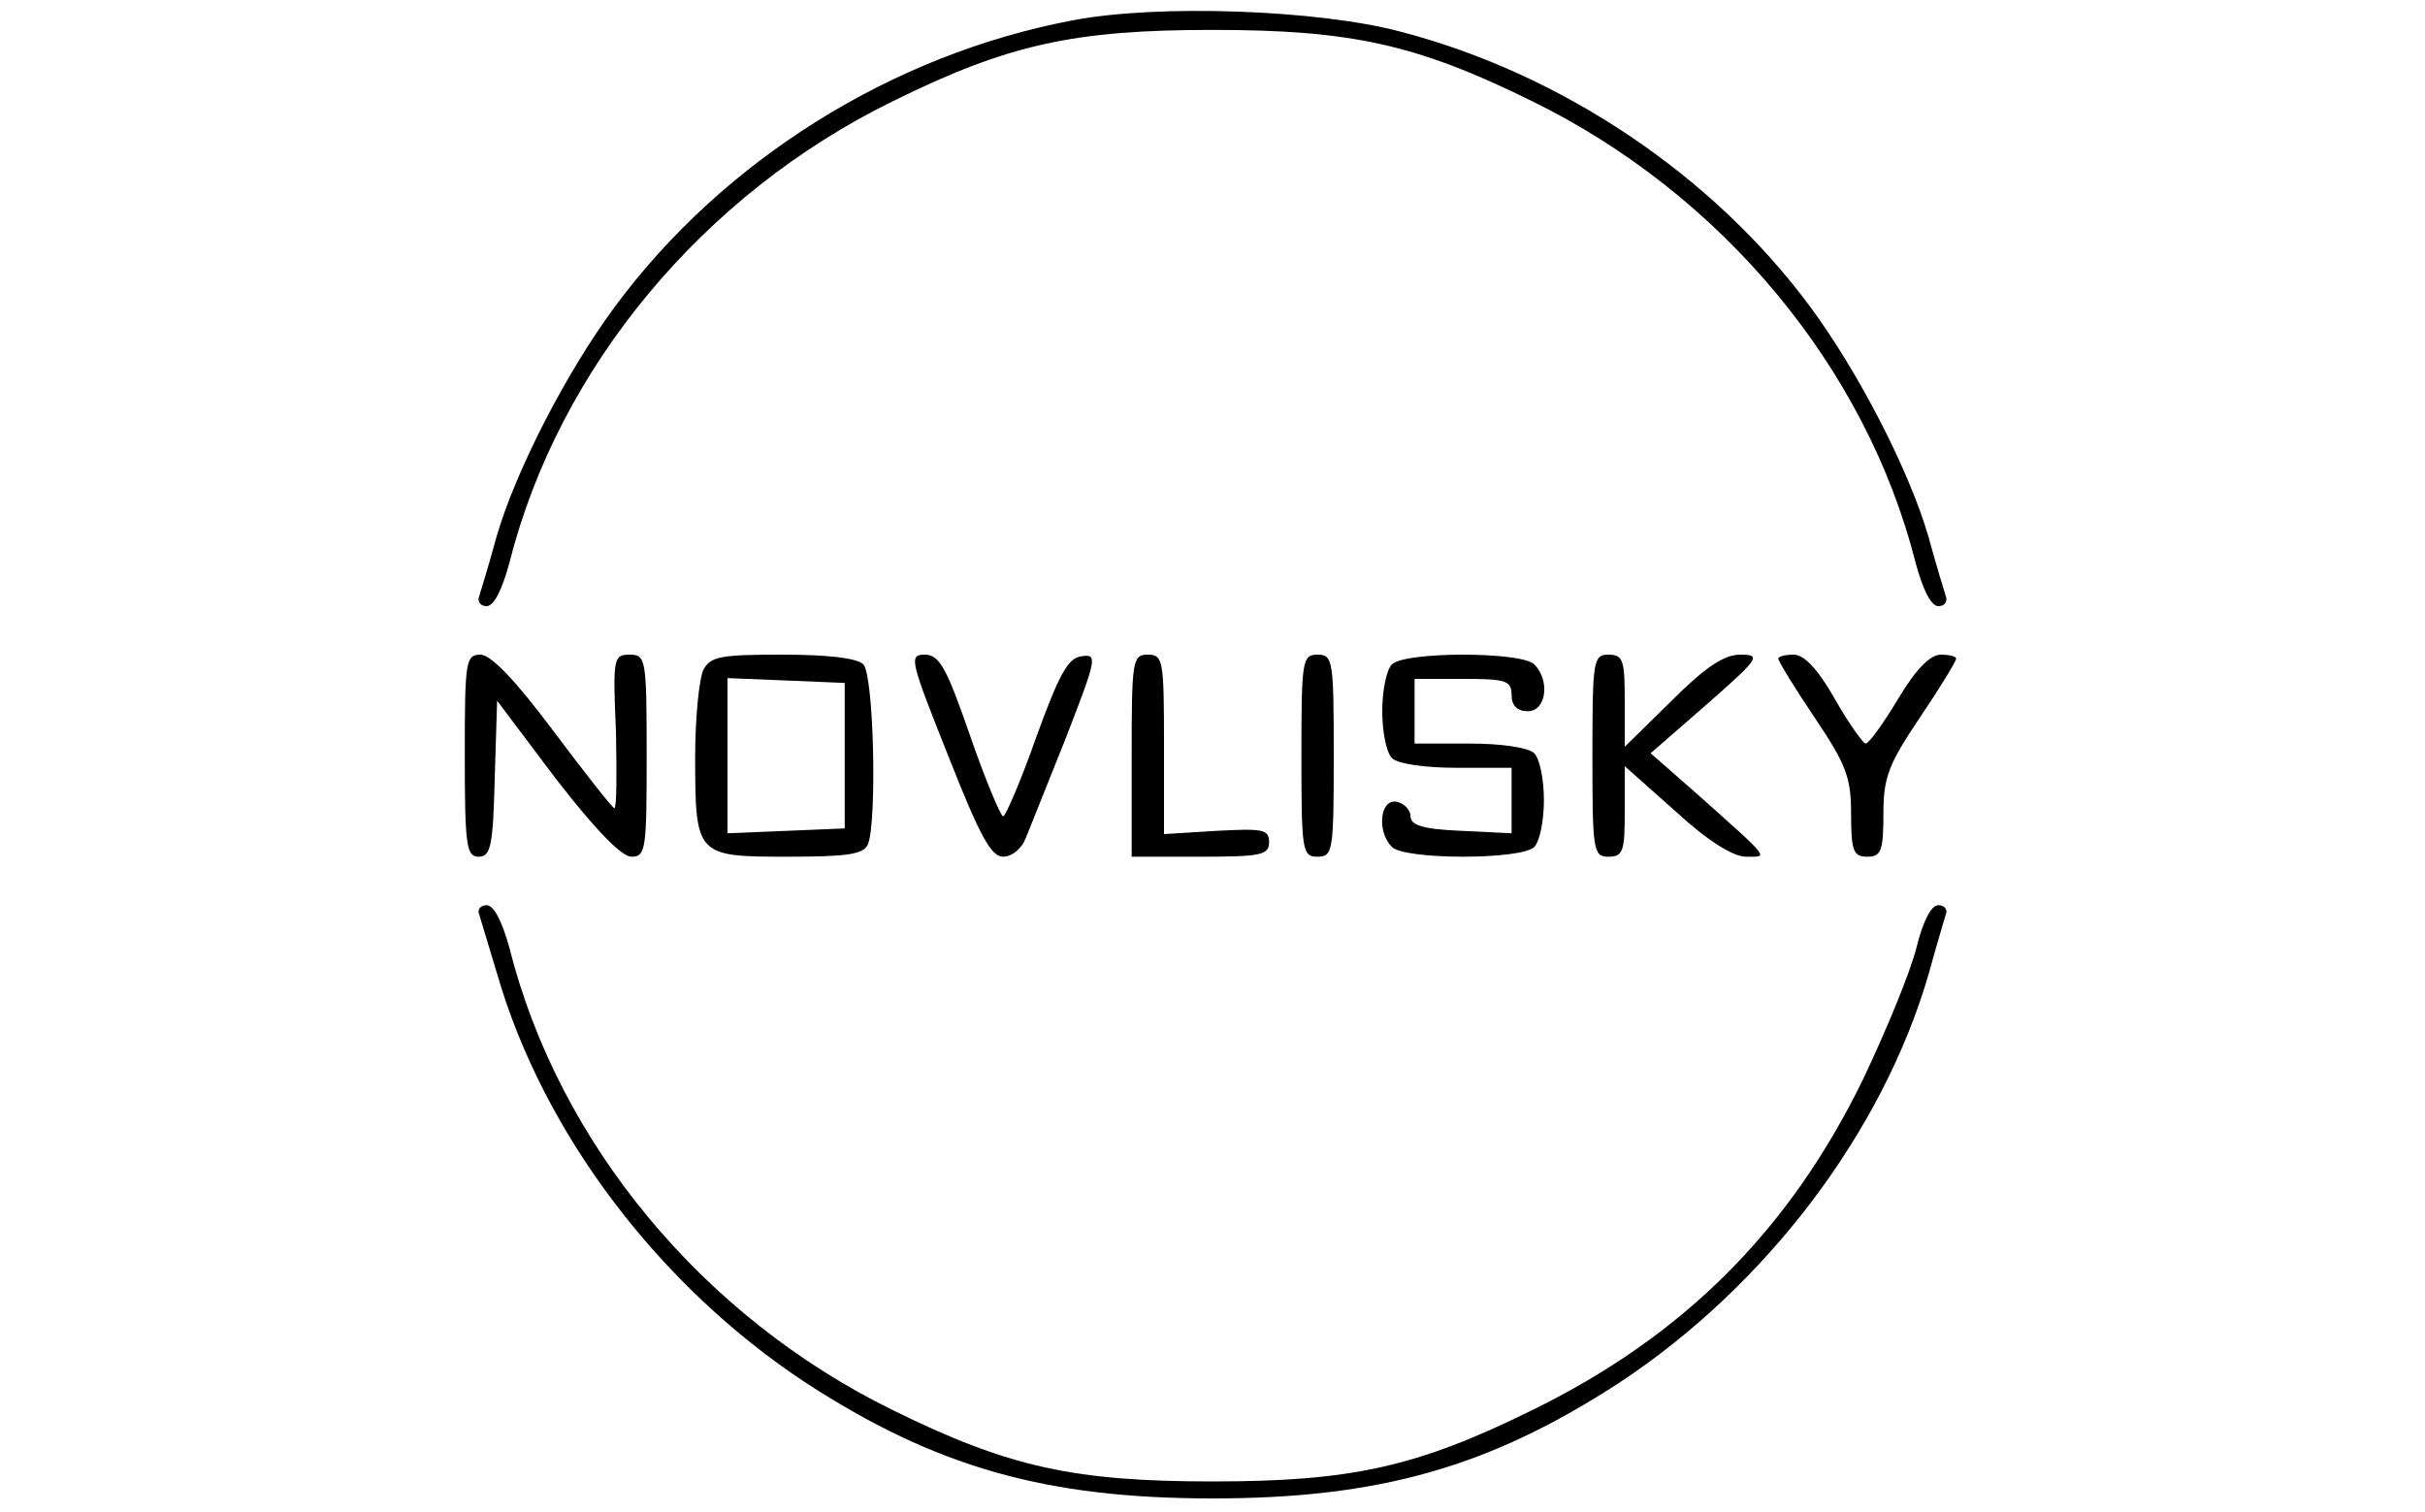
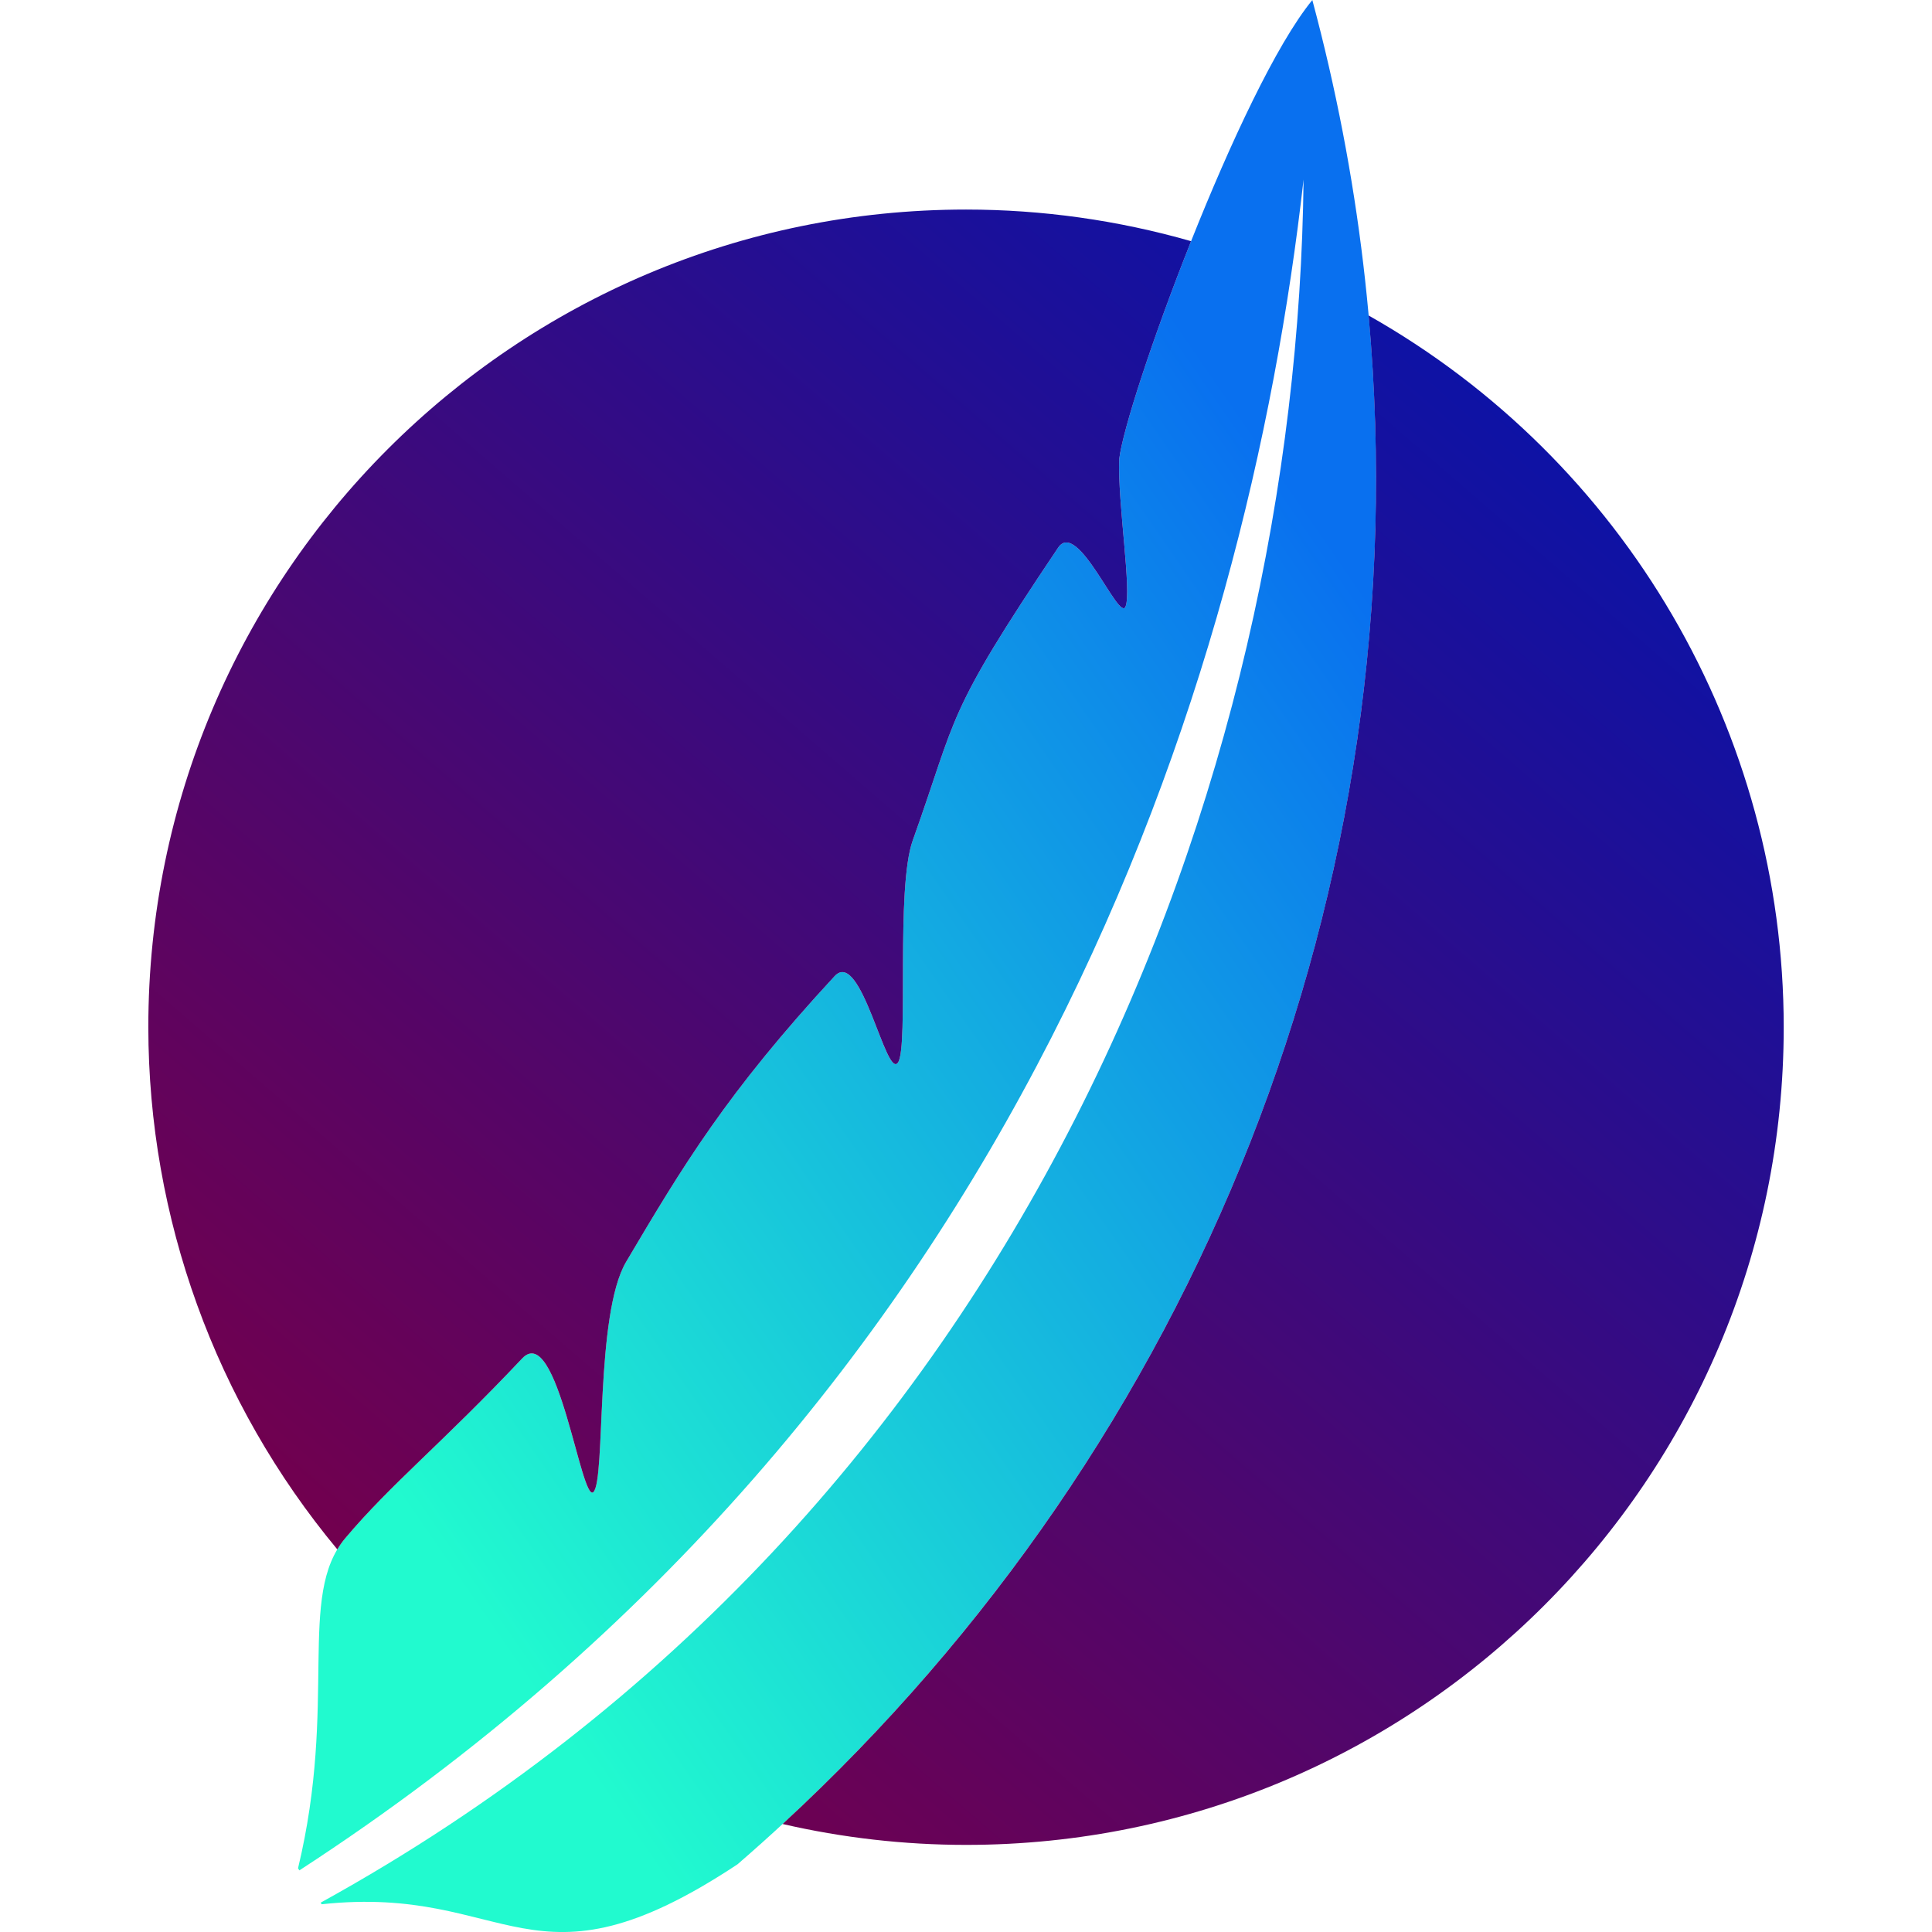
- <svg xmlns="http://www.w3.org/2000/svg" version="1.0" width="300pt" height="187pt" viewBox="0 0 300 187" preserveAspectRatio="xMidYMid meet">
-   <g transform="translate(0,187) scale(0.1,-0.1)" fill="#000000" stroke="none">
-     <path d="M1328 1845 c-224 -42 -433 -173 -567 -354 -60 -81 -123 -203 -147 -286 -9 -33 -19 -66 -21 -72 -3 -7 1 -13 9 -13 9 0 19 20 28 53 61 242 240 457 475 572 142 70 223 88 395 88 172 0 253 -18 395 -88 235 -115 414 -330 475 -572 9 -33 19 -53 28 -53 8 0 12 6 9 13 -2 6 -12 39 -21 72 -24 83 -87 205 -147 286 -120 162 -307 288 -507 340 -102 27 -299 34 -404 14z" />
-     <path d="M575 935 c0 -111 2 -125 17 -125 15 0 18 13 20 96 l3 97 73 -97 c48 -62 81 -96 93 -96 18 0 19 9 19 125 0 120 -1 125 -21 125 -20 0 -21 -4 -17 -95 1 -52 1 -95 -2 -95 -3 1 -36 43 -75 95 -47 63 -77 94 -90 95 -19 0 -20 -7 -20 -125z" />
-     <path d="M870 1041 c-5 -11 -10 -59 -10 -106 0 -124 1 -125 114 -125 76 0 95 3 100 16 11 30 7 209 -6 222 -8 8 -45 12 -100 12 -76 0 -89 -2 -98 -19z m175 -106 l0 -90 -72 -3 -73 -3 0 96 0 96 73 -3 72 -3 0 -90z" />
-     <path d="M1173 935 c39 -99 53 -125 68 -125 11 0 23 10 28 23 5 12 27 68 50 125 38 98 39 103 19 100 -17 -2 -28 -23 -56 -100 -19 -54 -38 -98 -41 -98 -3 0 -22 45 -41 100 -29 84 -38 100 -56 100 -20 0 -18 -7 29 -125z" />
-     <path d="M1400 935 l0 -125 85 0 c75 0 85 2 85 18 0 16 -8 17 -65 14 l-65 -4 0 111 c0 104 -1 111 -20 111 -19 0 -20 -7 -20 -125z" />
-     <path d="M1610 935 c0 -118 1 -125 20 -125 19 0 20 7 20 125 0 118 -1 125 -20 125 -19 0 -20 -7 -20 -125z" />
-     <path d="M1722 1048 c-7 -7 -12 -33 -12 -58 0 -25 5 -51 12 -58 7 -7 40 -12 80 -12 l68 0 0 -40 0 -41 -62 3 c-48 2 -63 7 -63 18 0 8 -8 16 -17 18 -21 4 -25 -37 -6 -56 16 -16 160 -16 176 0 7 7 12 33 12 58 0 25 -5 51 -12 58 -7 7 -40 12 -80 12 l-68 0 0 40 0 40 60 0 c53 0 60 -2 60 -20 0 -13 7 -20 20 -20 23 0 28 38 8 58 -16 16 -160 16 -176 0z" />
-     <path d="M1970 935 c0 -118 1 -125 20 -125 18 0 20 7 20 56 l0 56 63 -56 c39 -36 71 -56 87 -56 28 0 32 -5 -61 78 l-57 50 70 61 c65 57 67 61 41 61 -20 0 -43 -15 -85 -57 l-58 -57 0 57 c0 50 -2 57 -20 57 -19 0 -20 -7 -20 -125z" />
-     <path d="M2200 1055 c0 -3 20 -36 45 -73 39 -58 45 -74 45 -119 0 -46 3 -53 20 -53 17 0 20 7 20 53 0 45 6 61 45 119 25 37 45 70 45 73 0 3 -9 5 -19 5 -13 0 -31 -18 -53 -55 -18 -30 -36 -55 -40 -55 -3 0 -21 25 -38 55 -21 37 -38 55 -51 55 -10 0 -19 -2 -19 -5z" />
-     <path d="M593 738 c2 -7 12 -40 22 -73 57 -197 200 -386 382 -506 160 -104 296 -143 503 -143 207 0 343 39 503 143 182 120 326 310 383 506 9 33 19 66 21 73 3 6 -1 12 -9 12 -9 0 -19 -20 -27 -52 -7 -29 -37 -102 -66 -163 -91 -187 -222 -318 -410 -410 -142 -70 -223 -88 -395 -88 -172 0 -253 18 -395 88 -235 115 -414 330 -475 573 -9 32 -19 52 -28 52 -8 0 -12 -6 -9 -12z" />
+ <svg xmlns="http://www.w3.org/2000/svg" xmlns:xlink="http://www.w3.org/1999/xlink" width="512" height="512" version="1.1" viewBox="0 0 512 512">
+   <defs>
+     <linearGradient id="linearGradient22708">
+       <stop stop-color="#21facf" offset="0" />
+       <stop stop-color="#0970ef" offset="1" />
+     </linearGradient>
+     <linearGradient id="linearGradient6949" x1="68.454" x2="198.59" y1="246.73" y2="96.35" gradientTransform="translate(-5.754,-56.594)" gradientUnits="userSpaceOnUse">
+       <stop stop-color="#72004e" offset="0" />
+       <stop stop-color="#0015b1" offset="1" />
+     </linearGradient>
+     <linearGradient id="linearGradient22718" x1="56.735" x2="155.2" y1="246.96" y2="58.575" gradientUnits="userSpaceOnUse">
+       <stop stop-color="#4f00da" offset="0" />
+       <stop stop-color="#e5311b" offset="1" />
+     </linearGradient>
+     <linearGradient id="linearGradient23463" x1="68.454" x2="198.59" y1="246.73" y2="96.35" gradientUnits="userSpaceOnUse" xlink:href="#linearGradient22708" />
+     <linearGradient id="linearGradient903" x1="54.478" x2="192.1" y1="247.56" y2="9.809" gradientTransform="matrix(.87923 0 0 .87923 -9.551 48.787)" gradientUnits="userSpaceOnUse">
+       <stop stop-color="#dc180d" offset="0" />
+       <stop stop-color="#f96e20" offset=".5" />
+       <stop stop-color="#f4ce41" offset="1" />
+     </linearGradient>
+     <linearGradient id="linearGradient918" x1="39.468" x2="154.99" y1="204.22" y2="124.47" gradientUnits="userSpaceOnUse" xlink:href="#linearGradient22708" />
+   </defs>
+   <g transform="matrix(2.473 0 0 2.473 -4.8978 -4.8812)">
+     <path transform="translate(-5.5496,-57.412)" d="m148.16 59.393c-7.71 9.399-19.951 42.888-20.696 49.204-0.17 4.674 1.373 14.231 0.672 15.805-0.719 1.613-5.117-9.446-7.215-6.327-12.219 18.168-10.7 17.731-15.582 31.378-1.836 5.131-0.424 21.99-1.567 23.773-1.273 1.987-3.962-12.31-6.806-9.236-11.603 12.54-16.279 20.379-22.336 30.607-3.359 5.673-2.182 23.33-3.506 24.674-1.302 1.321-3.857-18.326-7.644-14.309-8.519 9.038-14.054 13.441-18.946 19.252-5.198 6.174-0.783 17.584-5.067 35.383l0.145 0.221c77.447-50.308 101.52-127.16 107.61-181.19-0.681 63.93-29.41 142.78-105.33 184.65l0.113 0.171c20.241-2.181 22.307 10.458 44.562-4.284 55.792-48.277 81.856-124.29 61.593-199.78z" display="none" fill="url(#linearGradient903)" />
+     <path transform="translate(-5.5498,-57.412)" d="m148.16 59.393c-7.71 9.399-19.951 42.888-20.696 49.204-0.17 4.674 1.373 14.231 0.672 15.805-0.719 1.613-5.117-9.446-7.215-6.327-12.219 18.168-10.7 17.731-15.582 31.378-1.836 5.131-0.424 21.99-1.567 23.773-1.273 1.987-3.962-12.31-6.806-9.236-11.603 12.54-16.279 20.379-22.336 30.607-3.359 5.673-2.182 23.33-3.506 24.674-1.302 1.321-3.857-18.326-7.644-14.309-8.519 9.038-14.054 13.441-18.946 19.252-5.198 6.174-0.783 17.584-5.067 35.383l0.145 0.221c77.447-50.308 101.52-127.16 107.61-181.19-0.681 63.93-29.41 142.78-105.33 184.65l0.113 0.171c20.241-2.181 22.307 10.458 44.562-4.284 55.792-48.277 81.856-124.29 61.593-199.78z" fill="url(#linearGradient918)" />
+     <g transform="translate(0 2.0218e-5)">
+       <path transform="translate(-5.7543,-56.594)" d="m111.25 81.024c-48.394-1.5e-5 -87.625 39.231-87.625 87.625 0.017 20.443 7.182 40.236 20.253 55.954 0.252-0.422 0.536-0.824 0.858-1.206 4.892-5.81 10.427-10.214 18.946-19.252 3.787-4.018 6.341 15.63 7.644 14.309 1.324-1.344 0.147-19.001 3.506-24.674 6.056-10.228 10.733-18.067 22.336-30.607 2.844-3.074 5.533 11.223 6.806 9.236 1.142-1.782-0.269-18.641 1.566-23.773 4.882-13.647 3.363-13.21 15.582-31.378 2.098-3.119 6.496 7.94 7.215 6.327 0.701-1.573-0.842-11.131-0.672-15.805 0.372-3.15 3.604-13.059 7.705-23.367-7.843-2.247-15.962-3.388-24.12-3.389zm43.142 11.356c5.566 61.595-18.426 120.7-62.796 161.65 6.446 1.486 13.04 2.237 19.655 2.239 48.394 1e-5 87.625-39.231 87.625-87.625-3.1e-4 -31.581-16.995-60.719-44.484-76.268z" display="none" fill="url(#linearGradient22718)" />
+       <path transform="translate(-5.754,-56.594)" d="m111.25 81.024c-48.394-1.5e-5 -87.625 39.231-87.625 87.625 0.017 20.443 7.182 40.236 20.253 55.954 0.252-0.422 0.536-0.824 0.858-1.206 4.892-5.81 10.427-10.214 18.946-19.252 3.787-4.018 6.341 15.63 7.644 14.309 1.324-1.344 0.147-19.001 3.506-24.674 6.056-10.228 10.733-18.067 22.336-30.607 2.844-3.074 5.533 11.223 6.806 9.236 1.142-1.782-0.269-18.641 1.566-23.773 4.882-13.647 3.363-13.21 15.582-31.378 2.098-3.119 6.496 7.94 7.215 6.327 0.701-1.573-0.842-11.131-0.672-15.805 0.372-3.15 3.604-13.059 7.705-23.367-7.843-2.247-15.962-3.388-24.12-3.389zm43.142 11.356c5.566 61.595-18.426 120.7-62.796 161.65 6.446 1.486 13.04 2.237 19.655 2.239 48.394 1e-5 87.625-39.231 87.625-87.625-3.1e-4 -31.581-16.995-60.719-44.484-76.268z" display="none" fill="url(#linearGradient23463)" />
+       <path d="m105.5 24.43c-48.394-1.5e-5 -87.625 39.231-87.625 87.625 0.017 20.443 7.182 40.236 20.253 55.954 0.252-0.422 0.536-0.824 0.858-1.206 4.892-5.81 10.427-10.214 18.946-19.252 3.787-4.018 6.341 15.63 7.644 14.309 1.324-1.344 0.147-19.001 3.506-24.674 6.056-10.228 10.733-18.067 22.336-30.607 2.844-3.074 5.533 11.223 6.806 9.236 1.142-1.782-0.269-18.641 1.566-23.773 4.882-13.647 3.363-13.21 15.582-31.378 2.098-3.119 6.496 7.94 7.215 6.327 0.701-1.573-0.842-11.131-0.672-15.805 0.372-3.15 3.604-13.059 7.705-23.367-7.843-2.247-15.962-3.388-24.12-3.389zm43.142 11.356c5.566 61.595-18.426 120.7-62.796 161.65 6.446 1.486 13.04 2.237 19.655 2.239 48.394 1e-5 87.625-39.231 87.625-87.625-3.1e-4 -31.581-16.995-60.719-44.484-76.268z" fill="url(#linearGradient6949)" />
+     </g>
  </g>
</svg>
